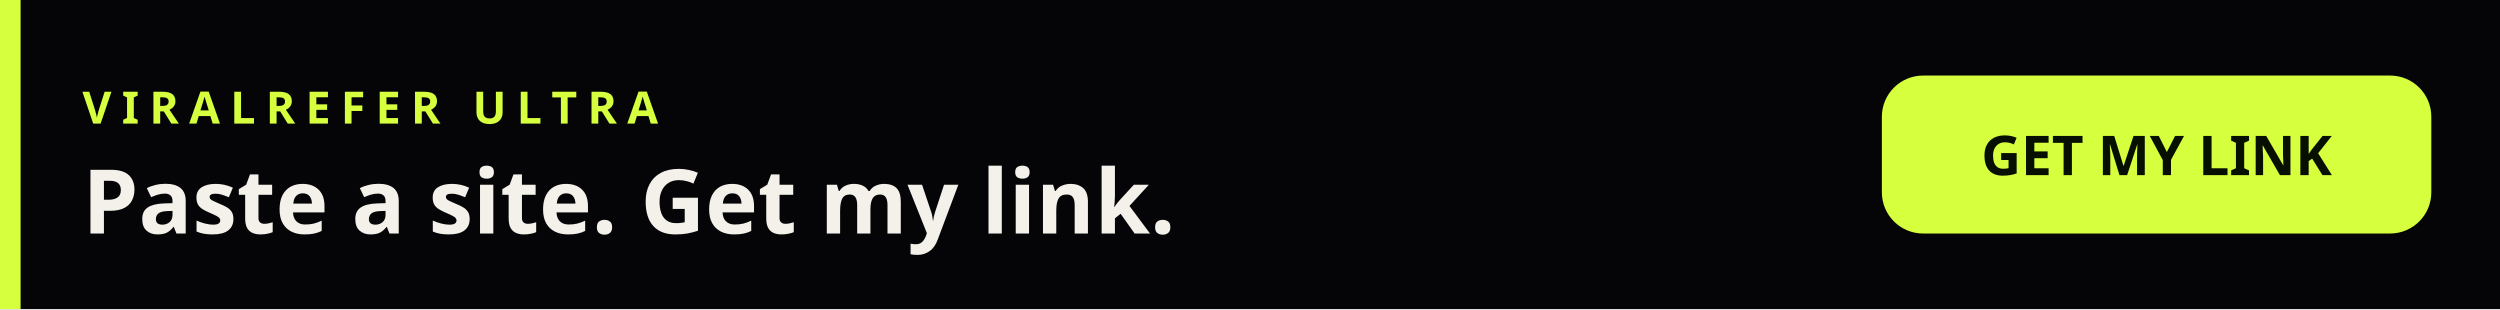
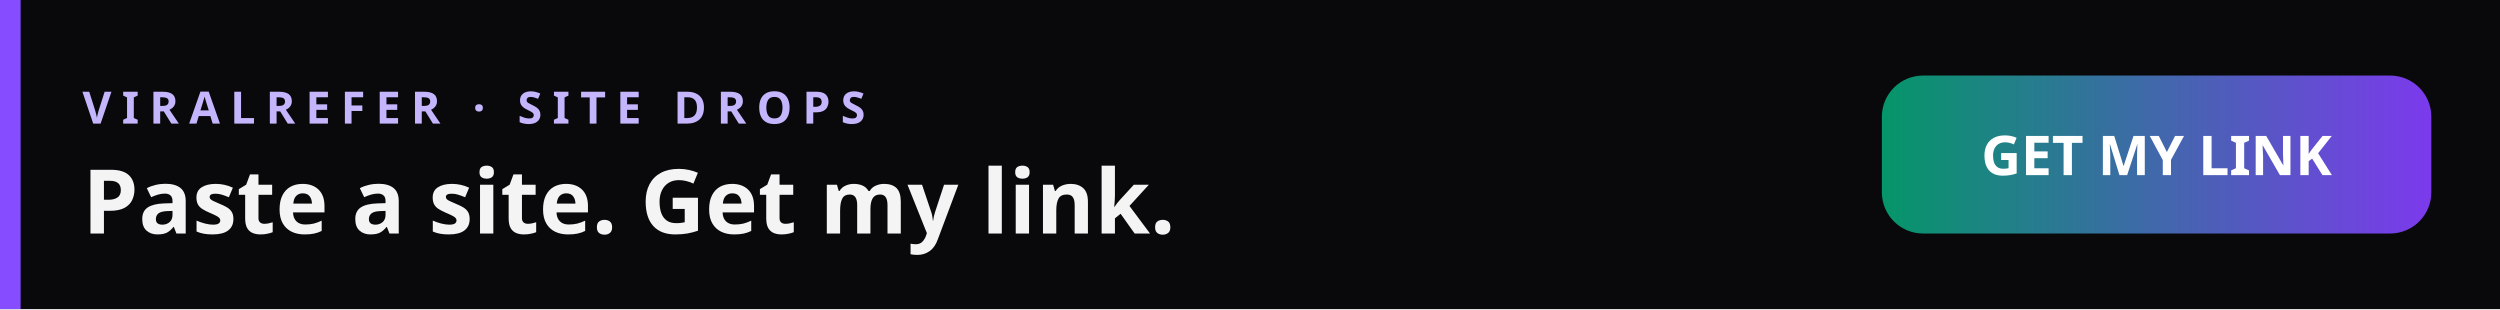
<svg xmlns="http://www.w3.org/2000/svg" width="728" height="90" viewBox="0 0 728 90">
-   <rect width="728" height="90" fill="#050508" />
-   <rect x="0" y="0" width="6" height="90" fill="#d6ff3e" />
-   <text x="24" y="36" fill="#d6ff3e" font-family="ui-sans-serif,system-ui,sans-serif" font-size="13" font-weight="700" letter-spacing="3">VIRALREFER ULTRA</text>
-   <text x="24" y="68" fill="#f4f1ea" font-family="ui-sans-serif,system-ui,sans-serif" font-size="26" font-weight="800">Paste a site. Get my link.</text>
-   <rect x="548" y="22" width="160" height="46" rx="12" fill="#d6ff3e" />
-   <text x="628" y="51" text-anchor="middle" fill="#071000" font-family="ui-sans-serif,system-ui,sans-serif" font-size="16" font-weight="800">GET MY LINK</text>
+   <defs>
+     <linearGradient id="cta" x1="0" y1="0" x2="1" y2="0">
+       <stop offset="0%" stop-color="#059669" />
+       <stop offset="100%" stop-color="#7c3aed" />
+     </linearGradient>
+   </defs>
+   <rect width="728" height="90" fill="#09090b" />
+   <rect x="0" y="0" width="6" height="90" fill="#864cff" />
+   <text x="24" y="36" fill="#c4b5fd" font-family="ui-sans-serif,system-ui,sans-serif" font-size="13" font-weight="700" letter-spacing="3">VIRALREFER · SITE DROPS</text>
+   <text x="24" y="68" fill="#f4f4f5" font-family="ui-sans-serif,system-ui,sans-serif" font-size="26" font-weight="800">Paste a site. Get my link.</text>
+   <rect x="548" y="22" width="160" height="46" rx="12" fill="url(#cta)" />
+   <text x="628" y="51" text-anchor="middle" fill="#ffffff" font-family="ui-sans-serif,system-ui,sans-serif" font-size="16" font-weight="800">GET MY LINK</text>
</svg>
